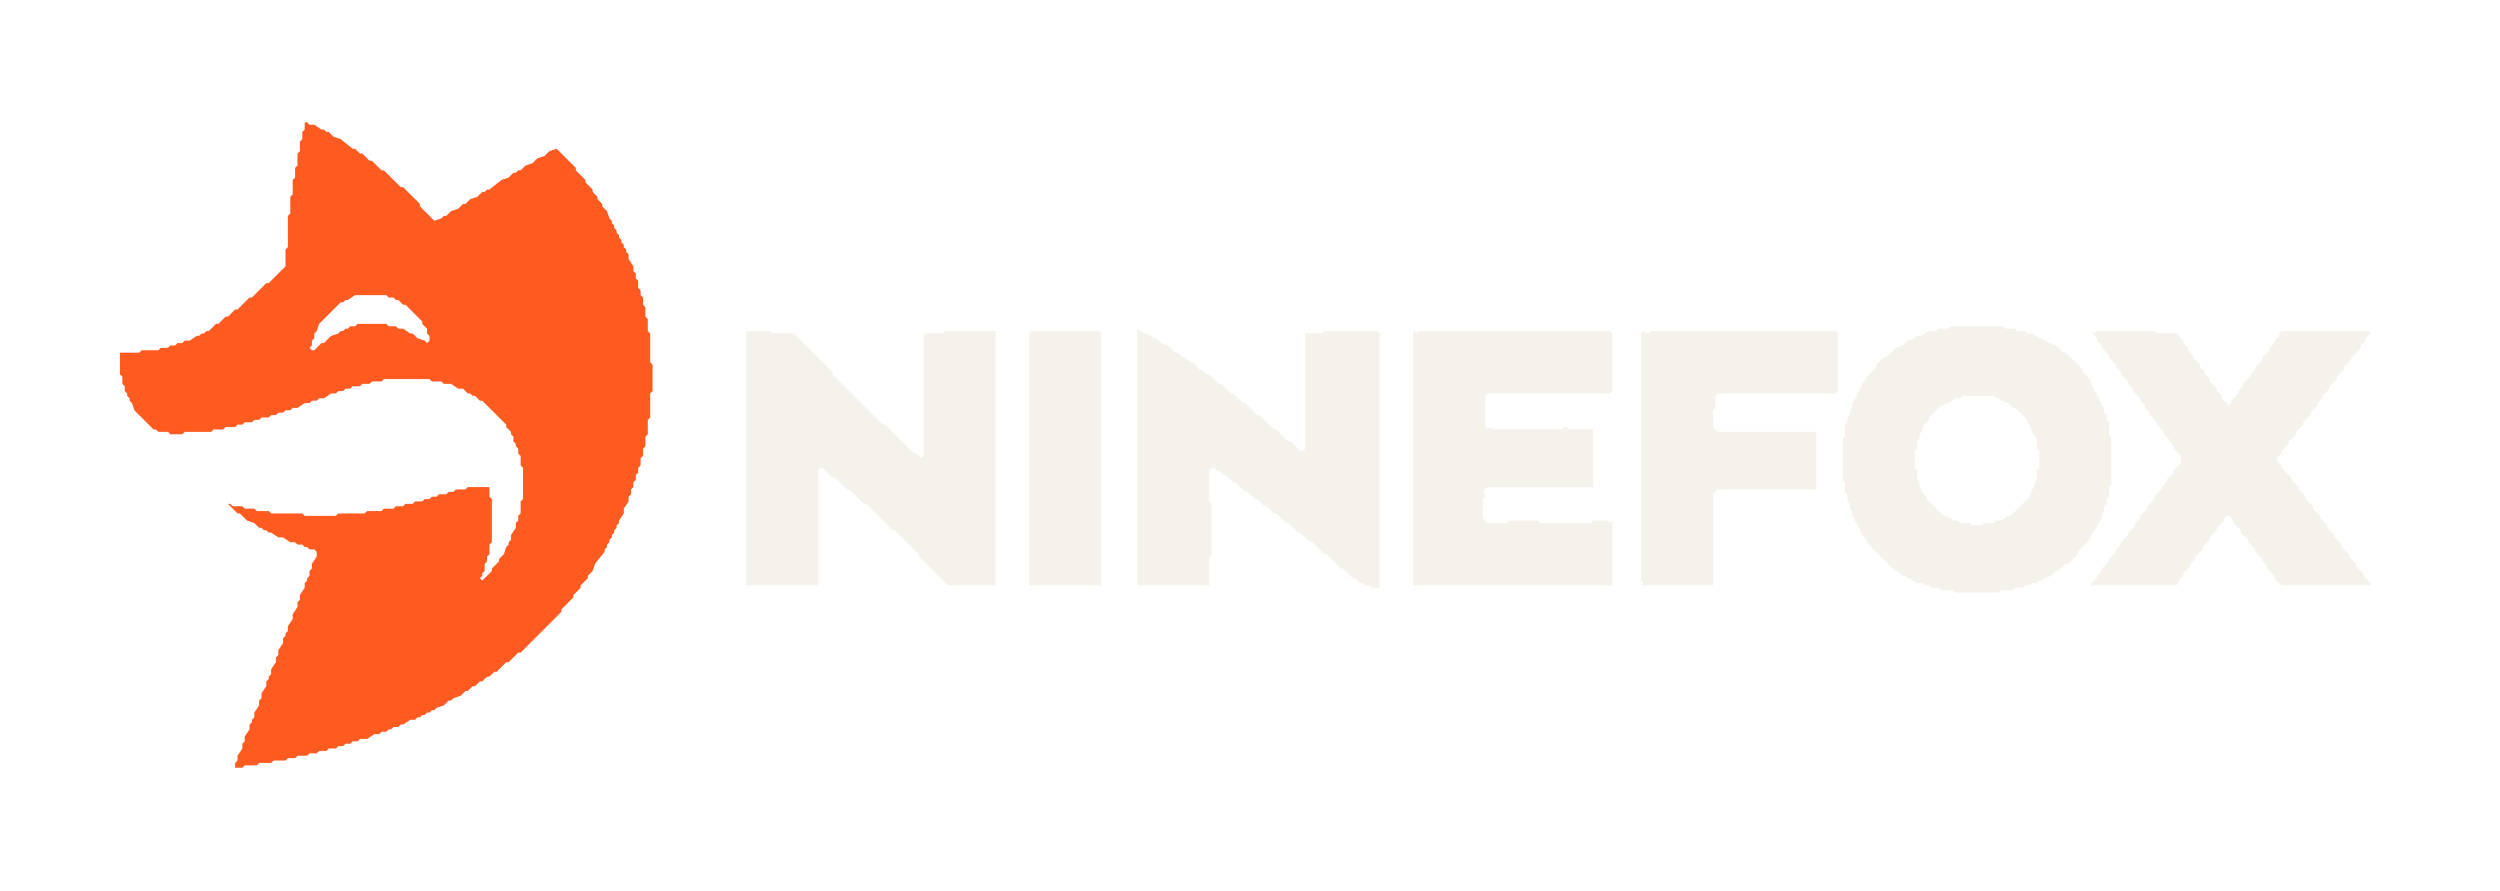
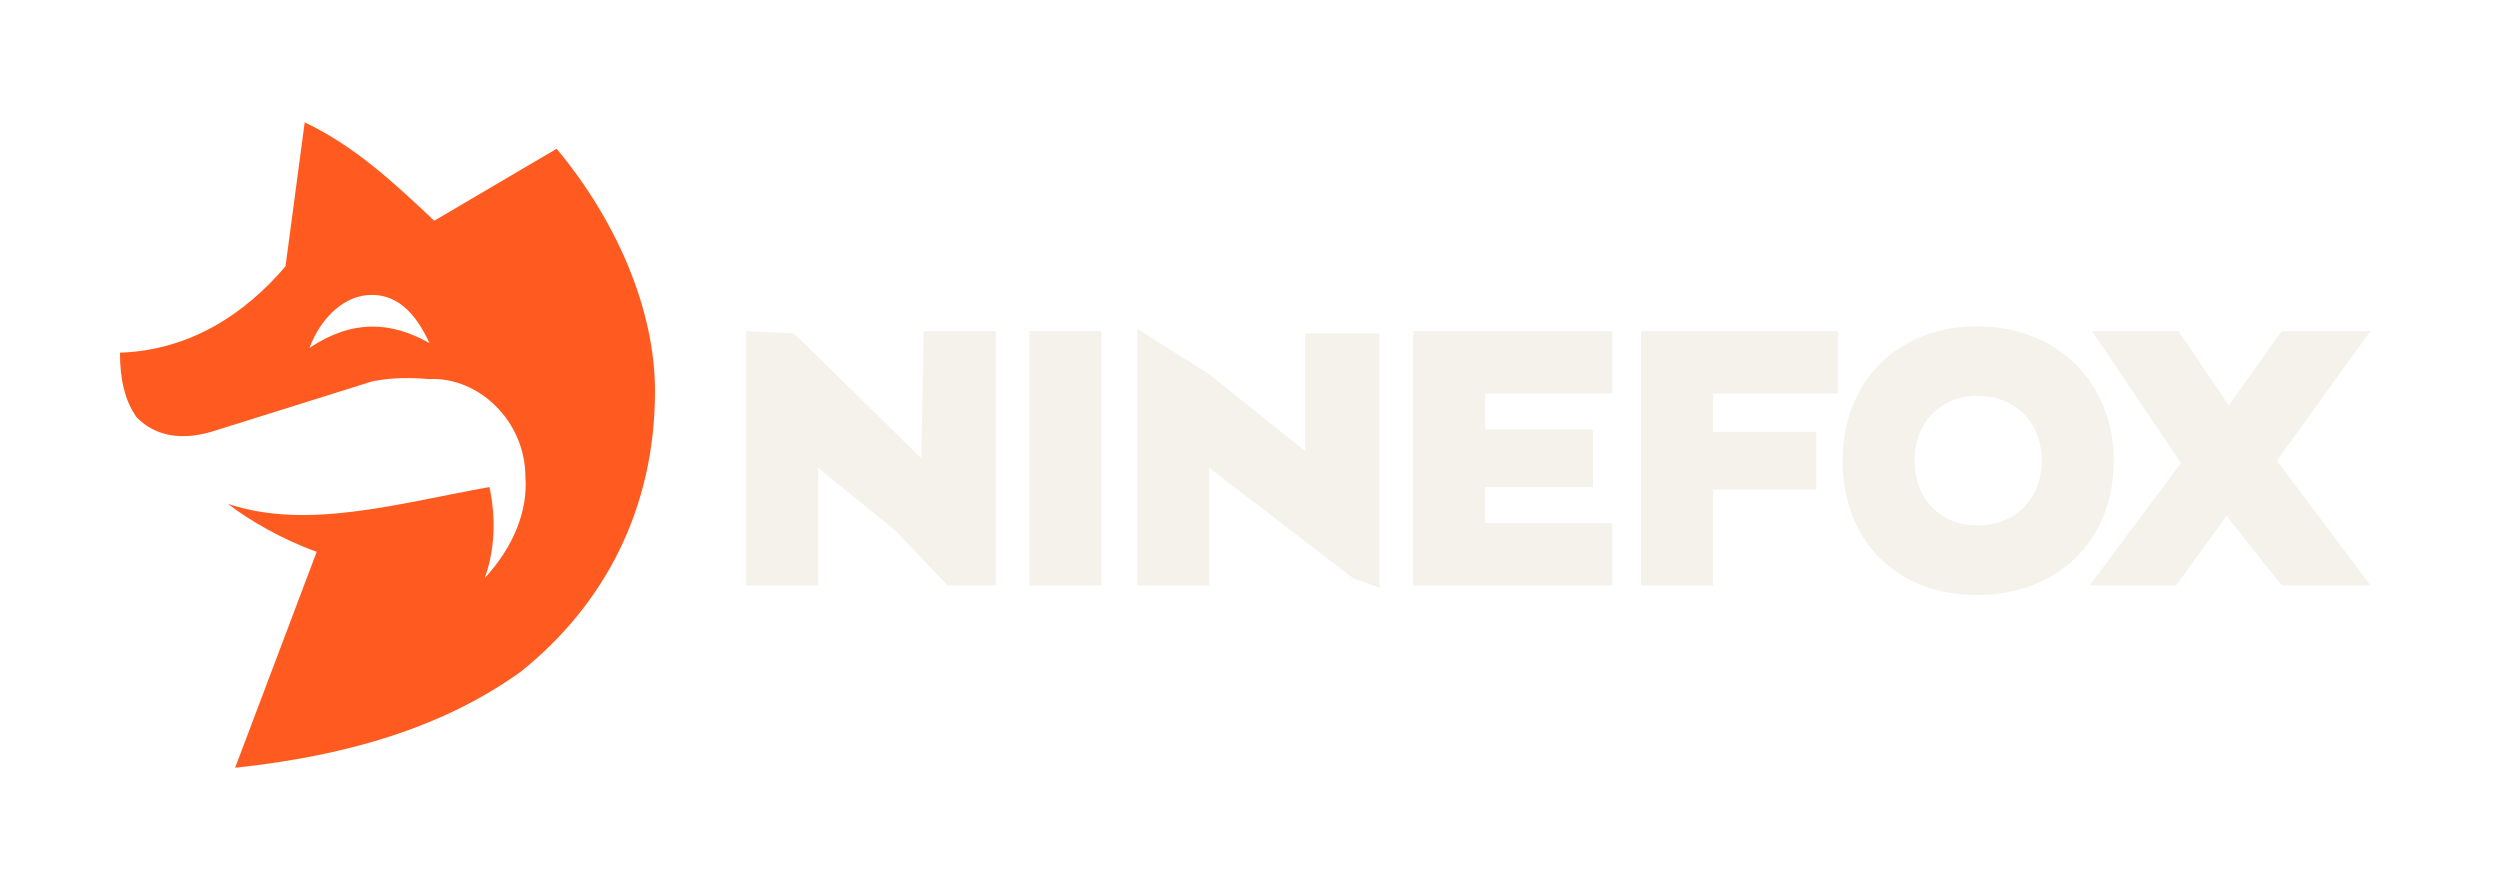
<svg xmlns="http://www.w3.org/2000/svg" width="1042" height="371" viewBox="0 0 1042 371" role="img" aria-label="ninefox-logo-negativa">
-   <path fill="#FF5A1F" fill-rule="evenodd" d="M184,14 L181,15 L179,17 L176,18 L174,20 L171,21 L169,23 L168,23 L167,24 L166,24 L164,26 L161,27 L156,31 L155,31 L154,32 L153,32 L151,34 L148,35 L146,37 L145,37 L143,39 L140,40 L138,42 L137,42 L136,43 L133,44 L127,38 L127,37 L120,30 L119,30 L112,23 L111,23 L107,19 L106,19 L103,16 L102,16 L100,14 L99,14 L94,10 L91,9 L89,7 L88,7 L87,6 L86,6 L83,4 L81,4 L80,3 L79,3 L79,6 L78,7 L78,10 L77,11 L77,15 L76,16 L76,21 L75,22 L75,26 L74,27 L74,33 L73,34 L73,41 L72,42 L72,55 L71,56 L71,63 L64,70 L63,70 L57,76 L56,76 L51,81 L50,81 L47,84 L46,84 L43,87 L42,87 L39,90 L38,90 L37,91 L36,91 L35,92 L34,92 L31,94 L29,94 L28,95 L26,95 L25,96 L23,96 L22,97 L19,97 L18,98 L11,98 L10,99 L2,99 L2,108 L3,109 L3,112 L4,113 L4,115 L5,116 L5,117 L6,118 L6,119 L7,120 L8,123 L16,131 L17,131 L18,132 L22,132 L23,133 L28,133 L29,132 L40,132 L41,131 L45,131 L46,130 L50,130 L51,129 L53,129 L54,128 L57,128 L58,127 L60,127 L61,126 L64,126 L65,125 L67,125 L68,124 L70,124 L71,123 L73,123 L74,122 L76,122 L79,120 L81,120 L82,119 L84,119 L85,118 L87,118 L90,116 L92,116 L93,115 L95,115 L96,114 L98,114 L99,113 L102,113 L103,112 L106,112 L107,111 L111,111 L112,110 L131,110 L132,111 L136,111 L137,112 L140,112 L143,114 L145,114 L147,116 L148,116 L149,117 L150,117 L152,119 L153,119 L163,129 L163,130 L165,132 L165,133 L166,134 L166,136 L167,137 L167,138 L168,139 L168,141 L169,142 L169,146 L170,147 L170,160 L169,161 L169,166 L168,167 L168,169 L167,170 L167,172 L165,175 L165,177 L164,178 L164,179 L163,180 L162,183 L160,185 L160,186 L157,189 L157,190 L154,193 L153,192 L153,191 L154,190 L154,187 L155,186 L155,184 L156,183 L156,179 L157,178 L157,160 L156,159 L156,155 L147,155 L146,156 L142,156 L141,157 L139,157 L138,158 L135,158 L134,159 L132,159 L131,160 L129,160 L128,161 L125,161 L124,162 L121,162 L120,163 L117,163 L116,164 L112,164 L111,165 L105,165 L104,166 L93,166 L92,167 L79,167 L78,166 L65,166 L64,165 L59,165 L58,164 L54,164 L53,163 L49,163 L48,162 L47,162 L51,166 L52,166 L55,169 L58,170 L60,172 L61,172 L62,173 L63,173 L64,174 L65,174 L68,176 L70,176 L73,178 L75,178 L76,179 L78,179 L79,180 L80,180 L81,181 L83,181 L84,182 L84,184 L82,187 L82,189 L81,190 L81,192 L80,193 L80,194 L79,195 L79,197 L77,200 L77,202 L76,203 L76,205 L74,208 L74,210 L72,213 L72,215 L71,216 L71,217 L70,218 L70,220 L68,223 L68,225 L67,226 L67,228 L65,231 L65,233 L64,234 L64,235 L63,236 L63,238 L61,241 L61,243 L60,244 L60,246 L58,249 L58,251 L57,252 L57,253 L56,254 L56,256 L54,259 L54,261 L53,262 L53,264 L51,267 L51,269 L50,270 L50,272 L53,272 L54,271 L59,271 L60,270 L65,270 L66,269 L71,269 L72,268 L75,268 L76,267 L80,267 L81,266 L84,266 L85,265 L88,265 L89,264 L92,264 L93,263 L95,263 L96,262 L98,262 L99,261 L101,261 L102,260 L105,260 L108,258 L110,258 L111,257 L113,257 L114,256 L115,256 L116,255 L118,255 L119,254 L120,254 L123,252 L125,252 L126,251 L127,251 L128,250 L129,250 L130,249 L131,249 L132,248 L133,248 L134,247 L137,246 L139,244 L140,244 L141,243 L144,242 L146,240 L147,240 L149,238 L150,238 L152,236 L153,236 L155,234 L156,234 L158,232 L159,232 L163,228 L164,228 L168,224 L169,224 L186,207 L186,206 L191,201 L191,200 L194,197 L194,196 L197,193 L197,192 L199,190 L200,187 L204,182 L204,181 L205,180 L205,179 L206,178 L206,177 L207,176 L207,175 L208,174 L208,173 L209,172 L209,171 L210,170 L210,169 L212,166 L212,164 L214,161 L214,159 L215,158 L215,156 L216,155 L216,153 L217,152 L217,150 L218,149 L218,147 L219,146 L219,143 L220,142 L220,139 L221,138 L221,134 L222,133 L222,127 L223,126 L223,116 L224,115 L224,104 L223,103 L223,91 L222,90 L222,85 L221,84 L221,80 L220,79 L220,76 L219,75 L219,73 L218,72 L218,69 L217,68 L217,66 L216,65 L216,63 L214,60 L214,58 L213,57 L213,56 L212,55 L212,54 L211,53 L211,52 L210,51 L210,50 L209,49 L209,48 L208,47 L208,46 L207,45 L207,44 L206,43 L205,40 L203,38 L203,37 L201,35 L201,34 L199,32 L199,31 L196,28 L196,27 L192,23 L192,22 Z M152,193 L153,192 L154,193 L153,194 Z M81,97 L82,96 L82,94 L83,93 L83,91 L84,90 L85,87 L94,78 L95,78 L96,77 L97,77 L100,75 L113,75 L114,76 L116,76 L117,77 L118,77 L120,79 L121,79 L128,86 L128,87 L130,89 L130,91 L131,92 L131,94 L130,95 L129,94 L126,93 L124,91 L123,91 L120,89 L118,89 L117,88 L114,88 L113,87 L101,87 L100,88 L98,88 L97,89 L96,89 L95,90 L94,90 L93,91 L90,92 L87,95 L86,95 L83,98 L82,98 Z" transform="translate(48 48)" />
-   <path fill="#F5F2EC" fill-rule="evenodd" d="M566,6 L566,7 L568,9 L568,10 L570,12 L570,13 L573,16 L573,17 L576,20 L576,21 L578,23 L578,24 L581,27 L581,28 L583,30 L583,31 L586,34 L586,35 L588,37 L588,38 L590,40 L590,41 L593,44 L593,45 L596,48 L596,49 L598,51 L598,52 L600,54 L600,55 L603,58 L603,61 L600,64 L600,65 L597,68 L597,69 L595,71 L595,72 L592,75 L592,76 L589,79 L589,80 L586,83 L586,84 L584,86 L584,87 L581,90 L581,91 L578,94 L578,95 L576,97 L576,98 L573,101 L573,102 L570,105 L570,106 L568,108 L568,109 L565,112 L601,112 L602,111 L602,110 L604,108 L604,107 L607,104 L607,103 L609,101 L609,100 L612,97 L612,96 L615,93 L615,92 L618,89 L618,88 L621,85 L621,84 L622,83 L623,83 L625,85 L625,86 L628,89 L628,90 L631,93 L631,94 L634,97 L634,98 L637,101 L637,102 L639,104 L639,105 L642,108 L642,109 L645,112 L682,112 L682,111 L679,108 L679,107 L676,104 L676,103 L673,100 L673,99 L670,96 L670,95 L667,92 L667,91 L664,88 L664,87 L661,84 L661,83 L658,80 L658,79 L655,76 L655,75 L652,72 L652,71 L649,68 L649,67 L645,63 L645,62 L643,60 L643,59 L645,57 L645,56 L648,53 L648,52 L651,49 L651,48 L654,45 L654,44 L657,41 L657,40 L660,37 L660,36 L662,34 L662,33 L665,30 L665,29 L668,26 L668,25 L671,22 L671,21 L674,18 L674,17 L678,13 L678,12 L680,10 L680,9 L682,7 L682,6 L645,6 L644,7 L644,8 L642,10 L642,11 L640,13 L640,14 L637,17 L637,18 L634,21 L634,22 L632,24 L632,25 L629,28 L629,29 L627,31 L627,32 L624,35 L624,36 L623,37 L620,34 L620,33 L618,31 L618,30 L615,27 L615,26 L613,24 L613,23 L611,21 L611,20 L608,17 L608,16 L606,14 L606,13 L604,11 L604,10 L602,8 L602,7 L593,7 L592,6 L568,6 L567,7 Z M459,6 L382,6 L381,7 L380,7 L379,6 L378,7 L378,110 L379,111 L378,112 L408,112 L408,74 L410,72 L451,72 L451,48 L410,48 L408,46 L408,39 L409,38 L409,33 L410,32 L459,32 L460,31 L460,7 Z M283,6 L283,112 L366,112 L366,85 L365,86 L364,85 L358,85 L357,86 L336,86 L335,85 L323,85 L322,86 L314,86 L312,84 L312,76 L313,75 L313,74 L312,73 L314,71 L358,71 L358,47 L348,47 L347,46 L346,46 L345,47 L316,47 L315,46 L314,47 L313,46 L313,33 L314,32 L365,32 L366,31 L366,7 L365,6 L285,6 L284,7 Z M124,6 L123,7 L123,112 L153,112 L153,7 L152,6 Z M5,6 L5,112 L35,112 L35,64 L36,63 L37,63 L41,67 L42,67 L47,72 L48,72 L54,78 L55,78 L66,89 L67,89 L77,99 L77,100 L89,112 L109,112 L109,6 L88,6 L87,7 L79,7 L79,58 L78,59 L76,57 L75,57 L63,45 L62,45 L41,24 L41,23 L25,7 L16,7 L15,6 Z M168,5 L168,112 L198,112 L198,100 L199,99 L199,78 L198,77 L198,64 L199,63 L200,63 L201,64 L202,64 L204,66 L205,66 L208,69 L209,69 L213,73 L214,73 L217,76 L218,76 L221,79 L222,79 L225,82 L226,82 L230,86 L231,86 L235,90 L236,90 L240,94 L241,94 L246,99 L247,99 L253,105 L254,105 L258,109 L259,109 L261,111 L262,111 L263,112 L265,112 L266,113 L269,113 L269,7 L268,6 L246,6 L245,7 L238,7 L238,55 L237,56 L236,56 L232,52 L231,52 L226,47 L225,47 L219,41 L218,41 L213,36 L212,36 L208,32 L207,32 L203,28 L202,28 L198,24 L197,24 L195,22 L194,22 L191,19 L190,19 L188,17 L187,17 L185,15 L184,15 L181,12 L178,11 L176,9 L175,9 L174,8 L173,8 L172,7 L171,7 Z M498,6 L495,8 L493,8 L492,9 L489,10 L487,12 L484,13 L480,17 L479,17 L476,20 L476,21 L472,25 L472,26 L470,28 L470,29 L469,30 L469,31 L468,32 L468,33 L466,36 L466,38 L465,39 L465,41 L464,42 L464,44 L463,45 L463,50 L462,51 L462,68 L463,69 L463,73 L464,74 L464,77 L465,78 L465,80 L466,81 L466,83 L467,84 L467,85 L468,86 L468,87 L469,88 L470,91 L472,93 L472,94 L484,106 L485,106 L487,108 L488,108 L489,109 L490,109 L493,111 L495,111 L496,112 L498,112 L499,113 L502,113 L503,114 L508,114 L509,115 L527,115 L528,114 L533,114 L534,113 L537,113 L538,112 L540,112 L541,111 L543,111 L544,110 L545,110 L546,109 L549,108 L551,106 L552,106 L555,103 L556,103 L560,99 L560,98 L565,93 L566,90 L568,88 L568,87 L570,84 L570,82 L571,81 L571,79 L572,78 L572,76 L573,75 L573,71 L574,70 L574,50 L573,49 L573,44 L572,43 L572,41 L571,40 L571,38 L570,37 L570,36 L569,35 L569,34 L568,33 L568,32 L567,31 L567,30 L566,29 L565,26 L562,23 L562,22 L555,15 L554,15 L551,12 L550,12 L549,11 L548,11 L547,10 L546,10 L545,9 L544,9 L541,7 L539,7 L538,6 L535,6 L534,5 L530,5 L529,4 L507,4 L506,5 L502,5 L501,6 Z M512,33 L525,33 L526,34 L527,34 L528,35 L531,36 L533,38 L534,38 L539,43 L539,44 L540,45 L540,46 L541,47 L541,48 L543,51 L543,55 L544,56 L544,63 L543,64 L543,68 L542,69 L542,71 L541,72 L540,75 L532,83 L531,83 L528,85 L526,85 L525,86 L521,86 L520,87 L516,87 L515,86 L511,86 L510,85 L508,85 L507,84 L504,83 L497,76 L497,75 L495,73 L495,72 L494,71 L494,69 L493,68 L493,64 L492,63 L492,56 L493,55 L493,52 L494,51 L494,49 L495,48 L496,45 L498,43 L498,42 L503,37 L504,37 L505,36 L506,36 L509,34 L511,34 Z" transform="translate(306 132)" />
+   <path fill="#FF5A1F" fill-rule="evenodd" d="M79 3 C100 13 116 28 133 44 L184 14 C209 44 225 81 225 115 C225 164 204 204 169 232 C137 255 97 267 50 272 L84 182 C70 177 56 169 47 162 C80 173 117 162 156 155 C159 169 158 182 154 193 C166 180 172 165 171 151 C171 127 151 109 131 110 C119 109 112 110 107 111 L40 132 C26 136 16 133 9 126 C4 119 2 110 2 99 C31 98 54 83 71 63 Z M81 97 C85 86 94 76 105 75 C117 74 125 82 131 95 C115 86 99 85 81 97 Z" transform="translate(48 48)" />
+   <path fill="#F5F2EC" fill-rule="evenodd" d="M5 6 L25 7 L78 59 L79 6 H109 V112 H89 L67 89 L35 63 V112 H5 Z M123 6 H153 V112 H123 Z M168 5 L198 24 L238 56 V7 H269 V113 L258 109 L198 63 V112 H168 Z M283 6 H366 V32 H313 V47 H358 V71 H313 V86 H366 V112 H283 Z M378 6 H460 V32 H408 V48 H451 V72 H408 V112 H378 Z M518 4 C551 4 575 27 575 60 C575 93 552 116 518 116 C484 116 462 93 462 60 C462 27 485 4 518 4 Z M518 33 C503 33 492 44 492 60 C492 76 503 87 518 87 C534 87 545 76 545 60 C545 44 534 33 518 33 Z M566 6 H602 L623 37 L645 6 H682 L643 60 L682 112 H645 L622 83 L601 112 H565 L603 61 Z" transform="translate(306 132)" />
</svg>
